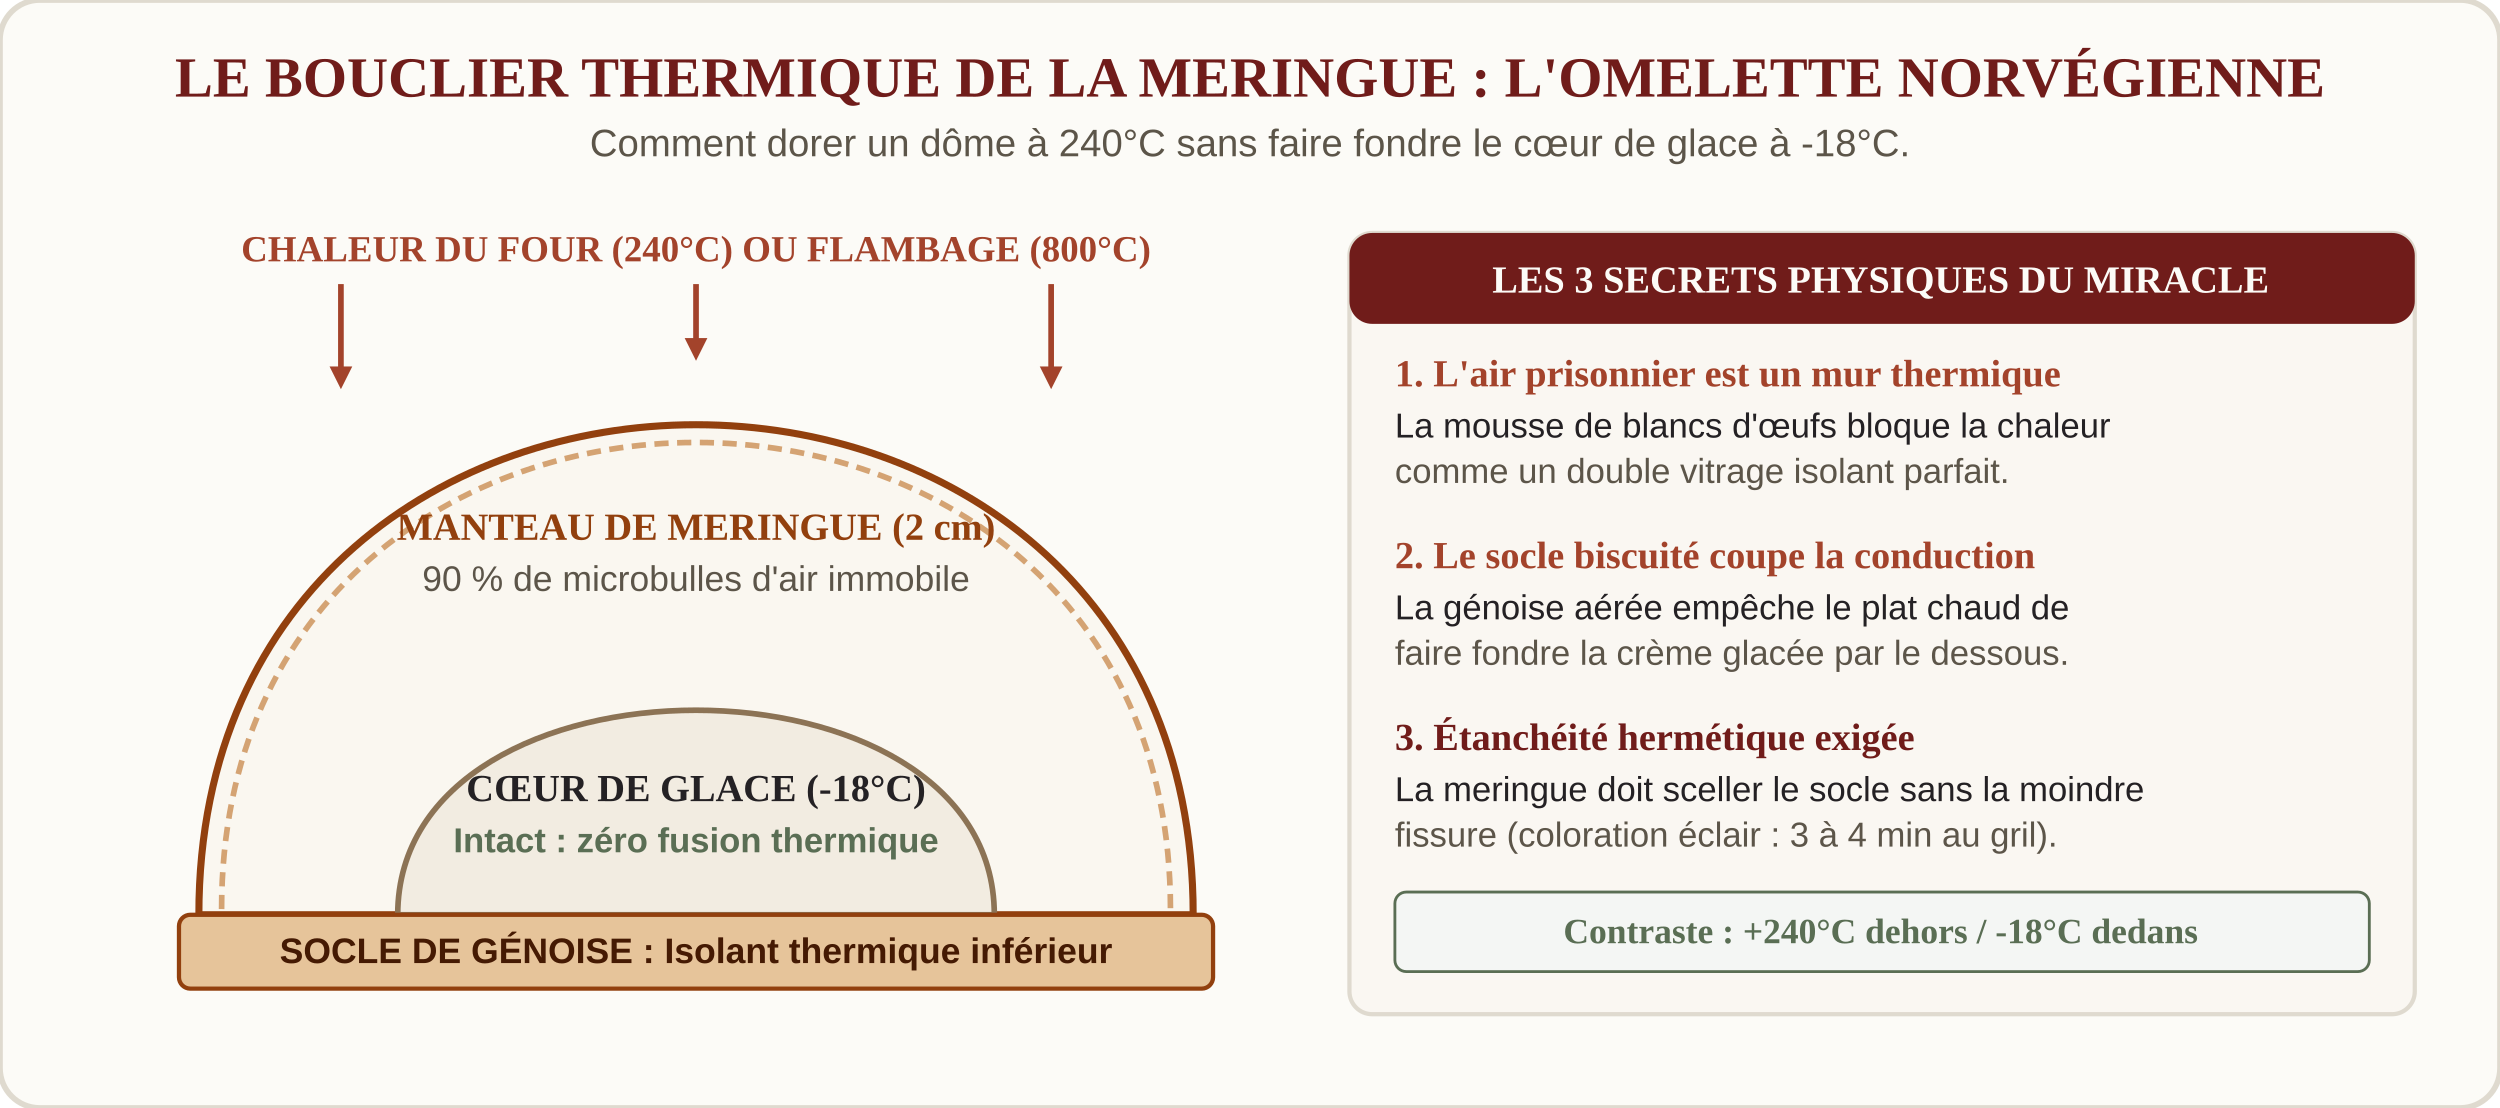
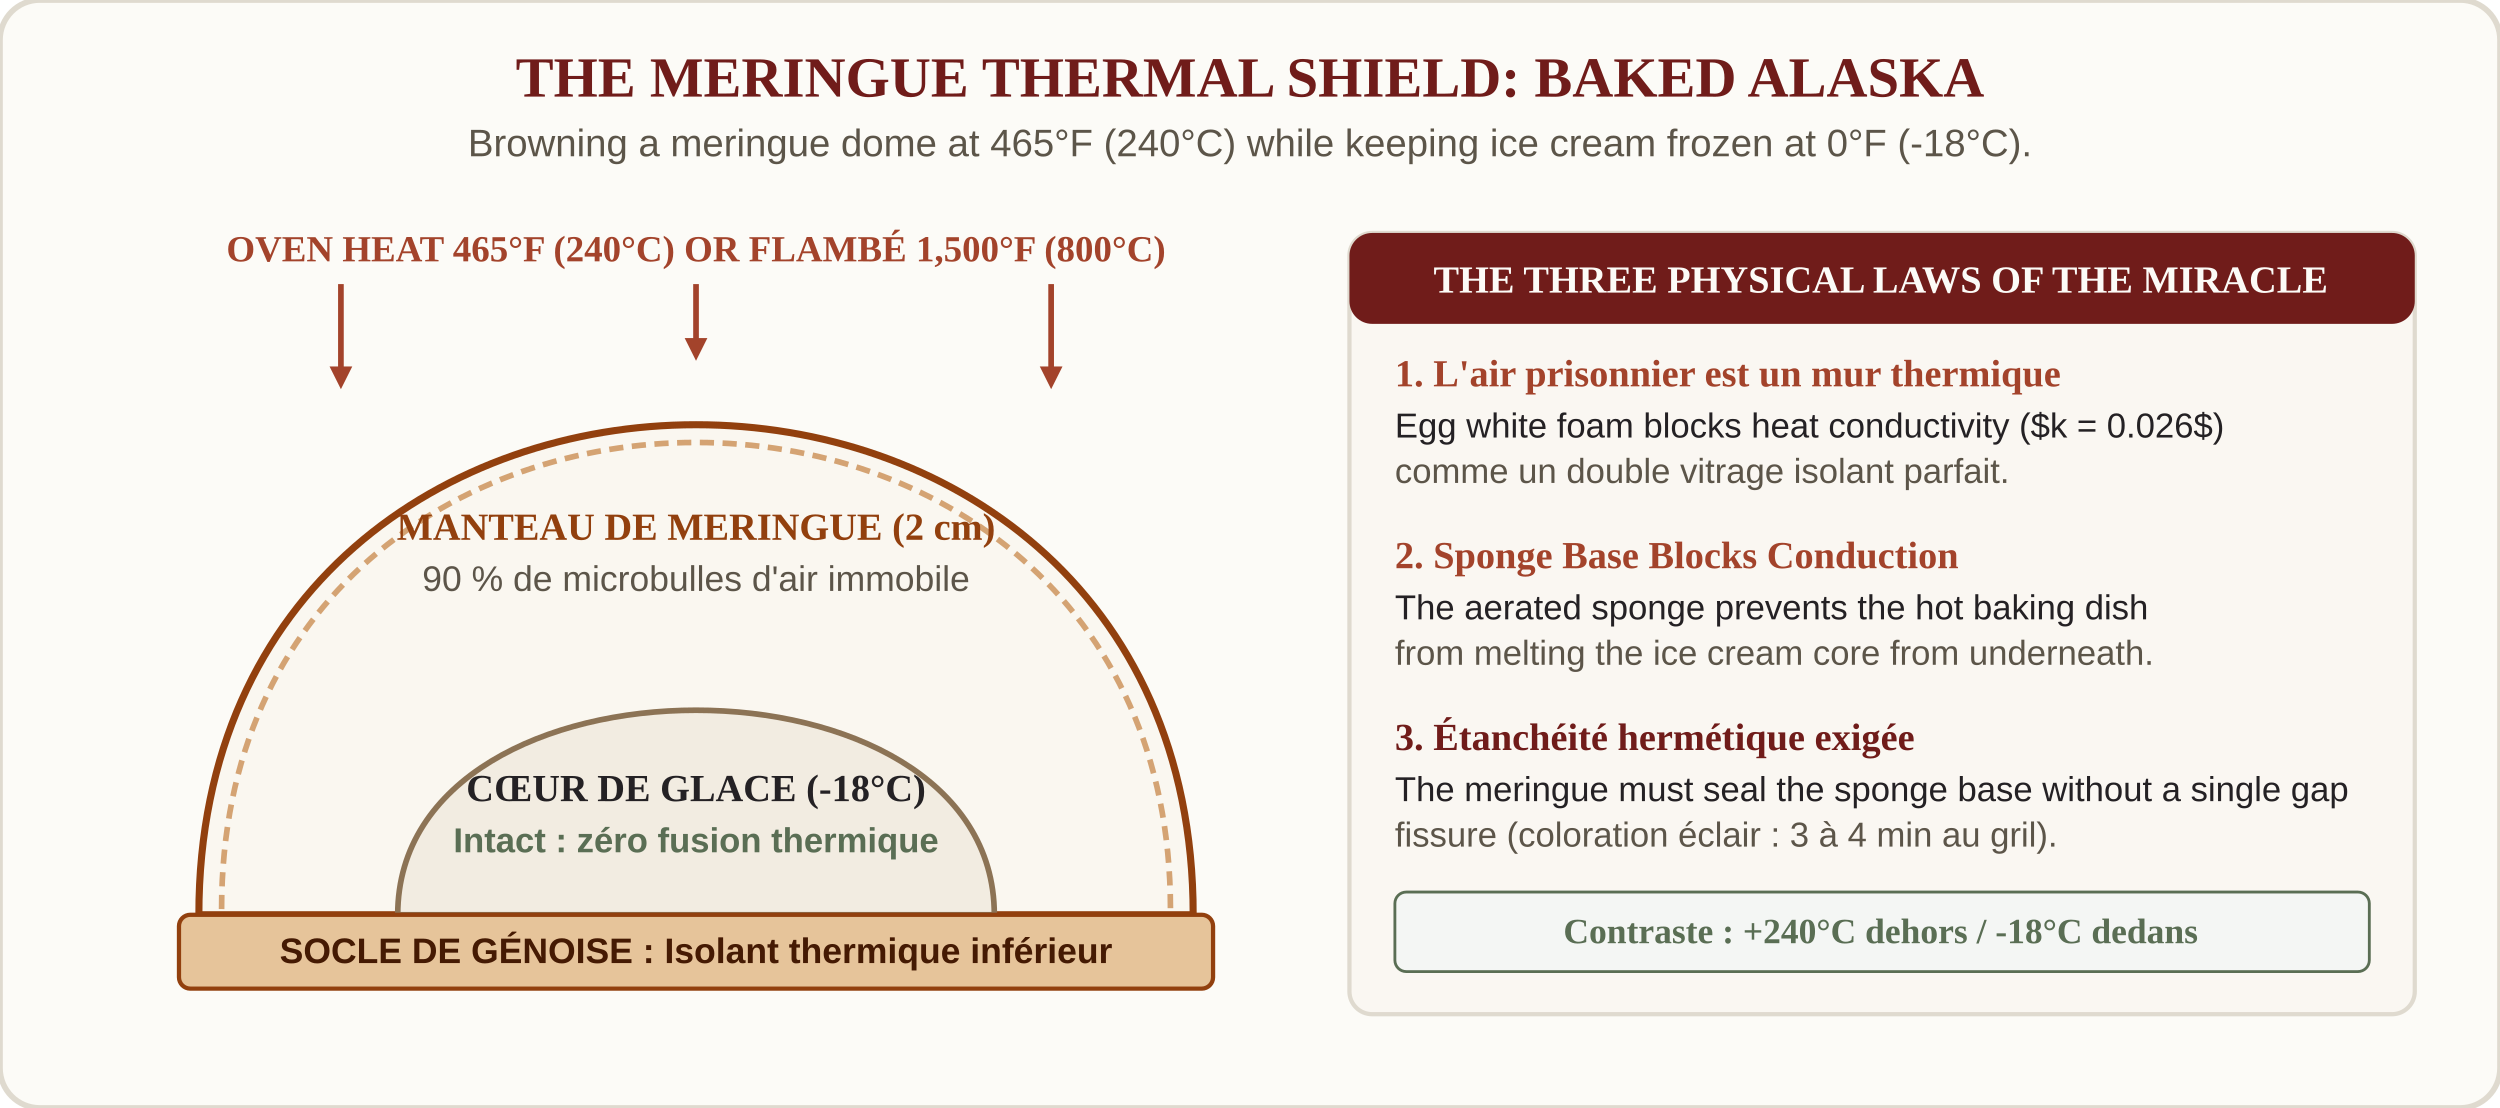
<svg xmlns="http://www.w3.org/2000/svg" viewBox="0 0 880 390" width="100%" height="100%">
  <rect width="880" height="390" rx="14" fill="#FCFBF7" stroke="#DFDACF" stroke-width="2" />
-   <text x="440" y="34" font-family="Liberation Serif, Georgia, serif" font-size="20" font-weight="bold" fill="#701C1A" text-anchor="middle">LE BOUCLIER THERMIQUE DE LA MERINGUE : L'OMELETTE NORVÉGIENNE</text>
-   <text x="440" y="55" font-family="Liberation Sans, Arial, sans-serif" font-size="13.5" fill="#5C5549" text-anchor="middle">Comment dorer un dôme à 240°C sans faire fondre le cœur de glace à -18°C.</text>
+   <text x="440" y="34" font-family="Liberation Serif, Georgia, serif" font-size="20" font-weight="bold" fill="#701C1A" text-anchor="middle">THE MERINGUE THERMAL SHIELD: BAKED ALASKA</text>
+   <text x="440" y="55" font-family="Liberation Sans, Arial, sans-serif" font-size="13.5" fill="#5C5549" text-anchor="middle">Browning a meringue dome at 465°F (240°C) while keeping ice cream frozen at 0°F (-18°C).</text>
  <g transform="translate(45, 78)">
-     <text x="200" y="14" font-family="Liberation Serif, Georgia, serif" font-size="13.0" font-weight="bold" fill="#A3432B" text-anchor="middle">CHALEUR DU FOUR (240°C) OU FLAMBAGE (800°C)</text>
+     <text x="200" y="14" font-family="Liberation Serif, Georgia, serif" font-size="13.0" font-weight="bold" fill="#A3432B" text-anchor="middle">OVEN HEAT 465°F (240°C) OR FLAMBÉ 1,500°F (800°C)</text>
    <line x1="75" y1="22" x2="75" y2="54" stroke="#A3432B" stroke-width="2" />
    <polygon points="75,59 71,51 79,51" fill="#A3432B" />
    <line x1="200" y1="22" x2="200" y2="44" stroke="#A3432B" stroke-width="2" />
    <polygon points="200,49 196,41 204,41" fill="#A3432B" />
    <line x1="325" y1="22" x2="325" y2="54" stroke="#A3432B" stroke-width="2" />
    <polygon points="325,59 321,51 329,51" fill="#A3432B" />
    <path d="M 25 244 C 25 14 375 14 375 244 Z" fill="#FAF7F0" stroke="#92400E" stroke-width="2.5" />
    <path d="M 33 242 C 33 23 367 23 367 242" fill="none" stroke="#D4A373" stroke-width="2" stroke-dasharray="5,3" />
    <text x="200" y="112" font-family="Liberation Serif, Georgia, serif" font-size="13.5" font-weight="bold" fill="#92400E" text-anchor="middle">MANTEAU DE MERINGUE (2 cm)</text>
    <text x="200" y="130" font-family="Liberation Sans, Arial, sans-serif" font-size="12.5" fill="#5C5549" text-anchor="middle">90 % de microbulles d'air immobile</text>
    <path d="M 95 244 C 95 148 305 148 305 244 Z" fill="#F2ECE1" stroke="#8C7355" stroke-width="2" />
    <text x="200" y="204" font-family="Liberation Serif, Georgia, serif" font-size="13.5" font-weight="bold" fill="#242124" text-anchor="middle">CŒUR DE GLACE (-18°C)</text>
    <text x="200" y="222" font-family="Liberation Sans, Arial, sans-serif" font-size="12.2" fill="#5A6E54" font-weight="bold" text-anchor="middle">Intact : zéro fusion thermique</text>
    <rect x="18" y="244" width="364" height="26" rx="4" fill="#E6C49A" stroke="#92400E" stroke-width="1.5" />
    <text x="200" y="261" font-family="Liberation Sans, Arial, sans-serif" font-size="12.5" font-weight="bold" fill="#451A03" text-anchor="middle">SOCLE DE GÉNOISE : Isolant thermique inférieur</text>
  </g>
  <g transform="translate(475, 82)">
    <rect width="375" height="275" rx="8" fill="#FAF7F2" stroke="#DFDACF" stroke-width="1.5" />
    <rect width="375" height="32" rx="8" fill="#701C1A" />
-     <text x="187" y="21" font-family="Liberation Serif, Georgia, serif" font-size="13.5" font-weight="bold" fill="#FCFBF7" text-anchor="middle">LES 3 SECRETS PHYSIQUES DU MIRACLE</text>
+     <text x="187" y="21" font-family="Liberation Serif, Georgia, serif" font-size="13.5" font-weight="bold" fill="#FCFBF7" text-anchor="middle">THE THREE PHYSICAL LAWS OF THE MIRACLE</text>
    <text x="16" y="54" font-family="Liberation Serif, Georgia, serif" font-size="13.5" font-weight="bold" fill="#A3432B">1. L'air prisonnier est un mur thermique</text>
-     <text x="16" y="72" font-family="Liberation Sans, Arial, sans-serif" font-size="12.2" fill="#242124">La mousse de blancs d'œufs bloque la chaleur</text>
+     <text x="16" y="72" font-family="Liberation Sans, Arial, sans-serif" font-size="12.2" fill="#242124">Egg white foam blocks heat conductivity ($k = 0.026$)</text>
    <text x="16" y="88" font-family="Liberation Sans, Arial, sans-serif" font-size="12.2" fill="#5C5549">comme un double vitrage isolant parfait.</text>
-     <text x="16" y="118" font-family="Liberation Serif, Georgia, serif" font-size="13.5" font-weight="bold" fill="#A3432B">2. Le socle biscuité coupe la conduction</text>
-     <text x="16" y="136" font-family="Liberation Sans, Arial, sans-serif" font-size="12.2" fill="#242124">La génoise aérée empêche le plat chaud de</text>
-     <text x="16" y="152" font-family="Liberation Sans, Arial, sans-serif" font-size="12.2" fill="#5C5549">faire fondre la crème glacée par le dessous.</text>
+     <text x="16" y="118" font-family="Liberation Serif, Georgia, serif" font-size="13.5" font-weight="bold" fill="#A3432B">2. Sponge Base Blocks Conduction</text>
+     <text x="16" y="136" font-family="Liberation Sans, Arial, sans-serif" font-size="12.2" fill="#242124">The aerated sponge prevents the hot baking dish</text>
+     <text x="16" y="152" font-family="Liberation Sans, Arial, sans-serif" font-size="12.2" fill="#5C5549">from melting the ice cream core from underneath.</text>
    <text x="16" y="182" font-family="Liberation Serif, Georgia, serif" font-size="13.5" font-weight="bold" fill="#701C1A">3. Étanchéité hermétique exigée</text>
-     <text x="16" y="200" font-family="Liberation Sans, Arial, sans-serif" font-size="12.2" fill="#242124">La meringue doit sceller le socle sans la moindre</text>
+     <text x="16" y="200" font-family="Liberation Sans, Arial, sans-serif" font-size="12.2" fill="#242124">The meringue must seal the sponge base without a single gap</text>
    <text x="16" y="216" font-family="Liberation Sans, Arial, sans-serif" font-size="12.2" fill="#5C5549">fissure (coloration éclair : 3 à 4 min au gril).</text>
    <rect x="16" y="232" width="343" height="28" rx="4" fill="#F4F6F4" stroke="#5A6E54" stroke-width="1" />
    <text x="187" y="250" font-family="Liberation Serif, Georgia, serif" font-size="12.5" font-weight="bold" fill="#5A6E54" text-anchor="middle">Contraste : +240°C dehors / -18°C dedans</text>
  </g>
</svg>
